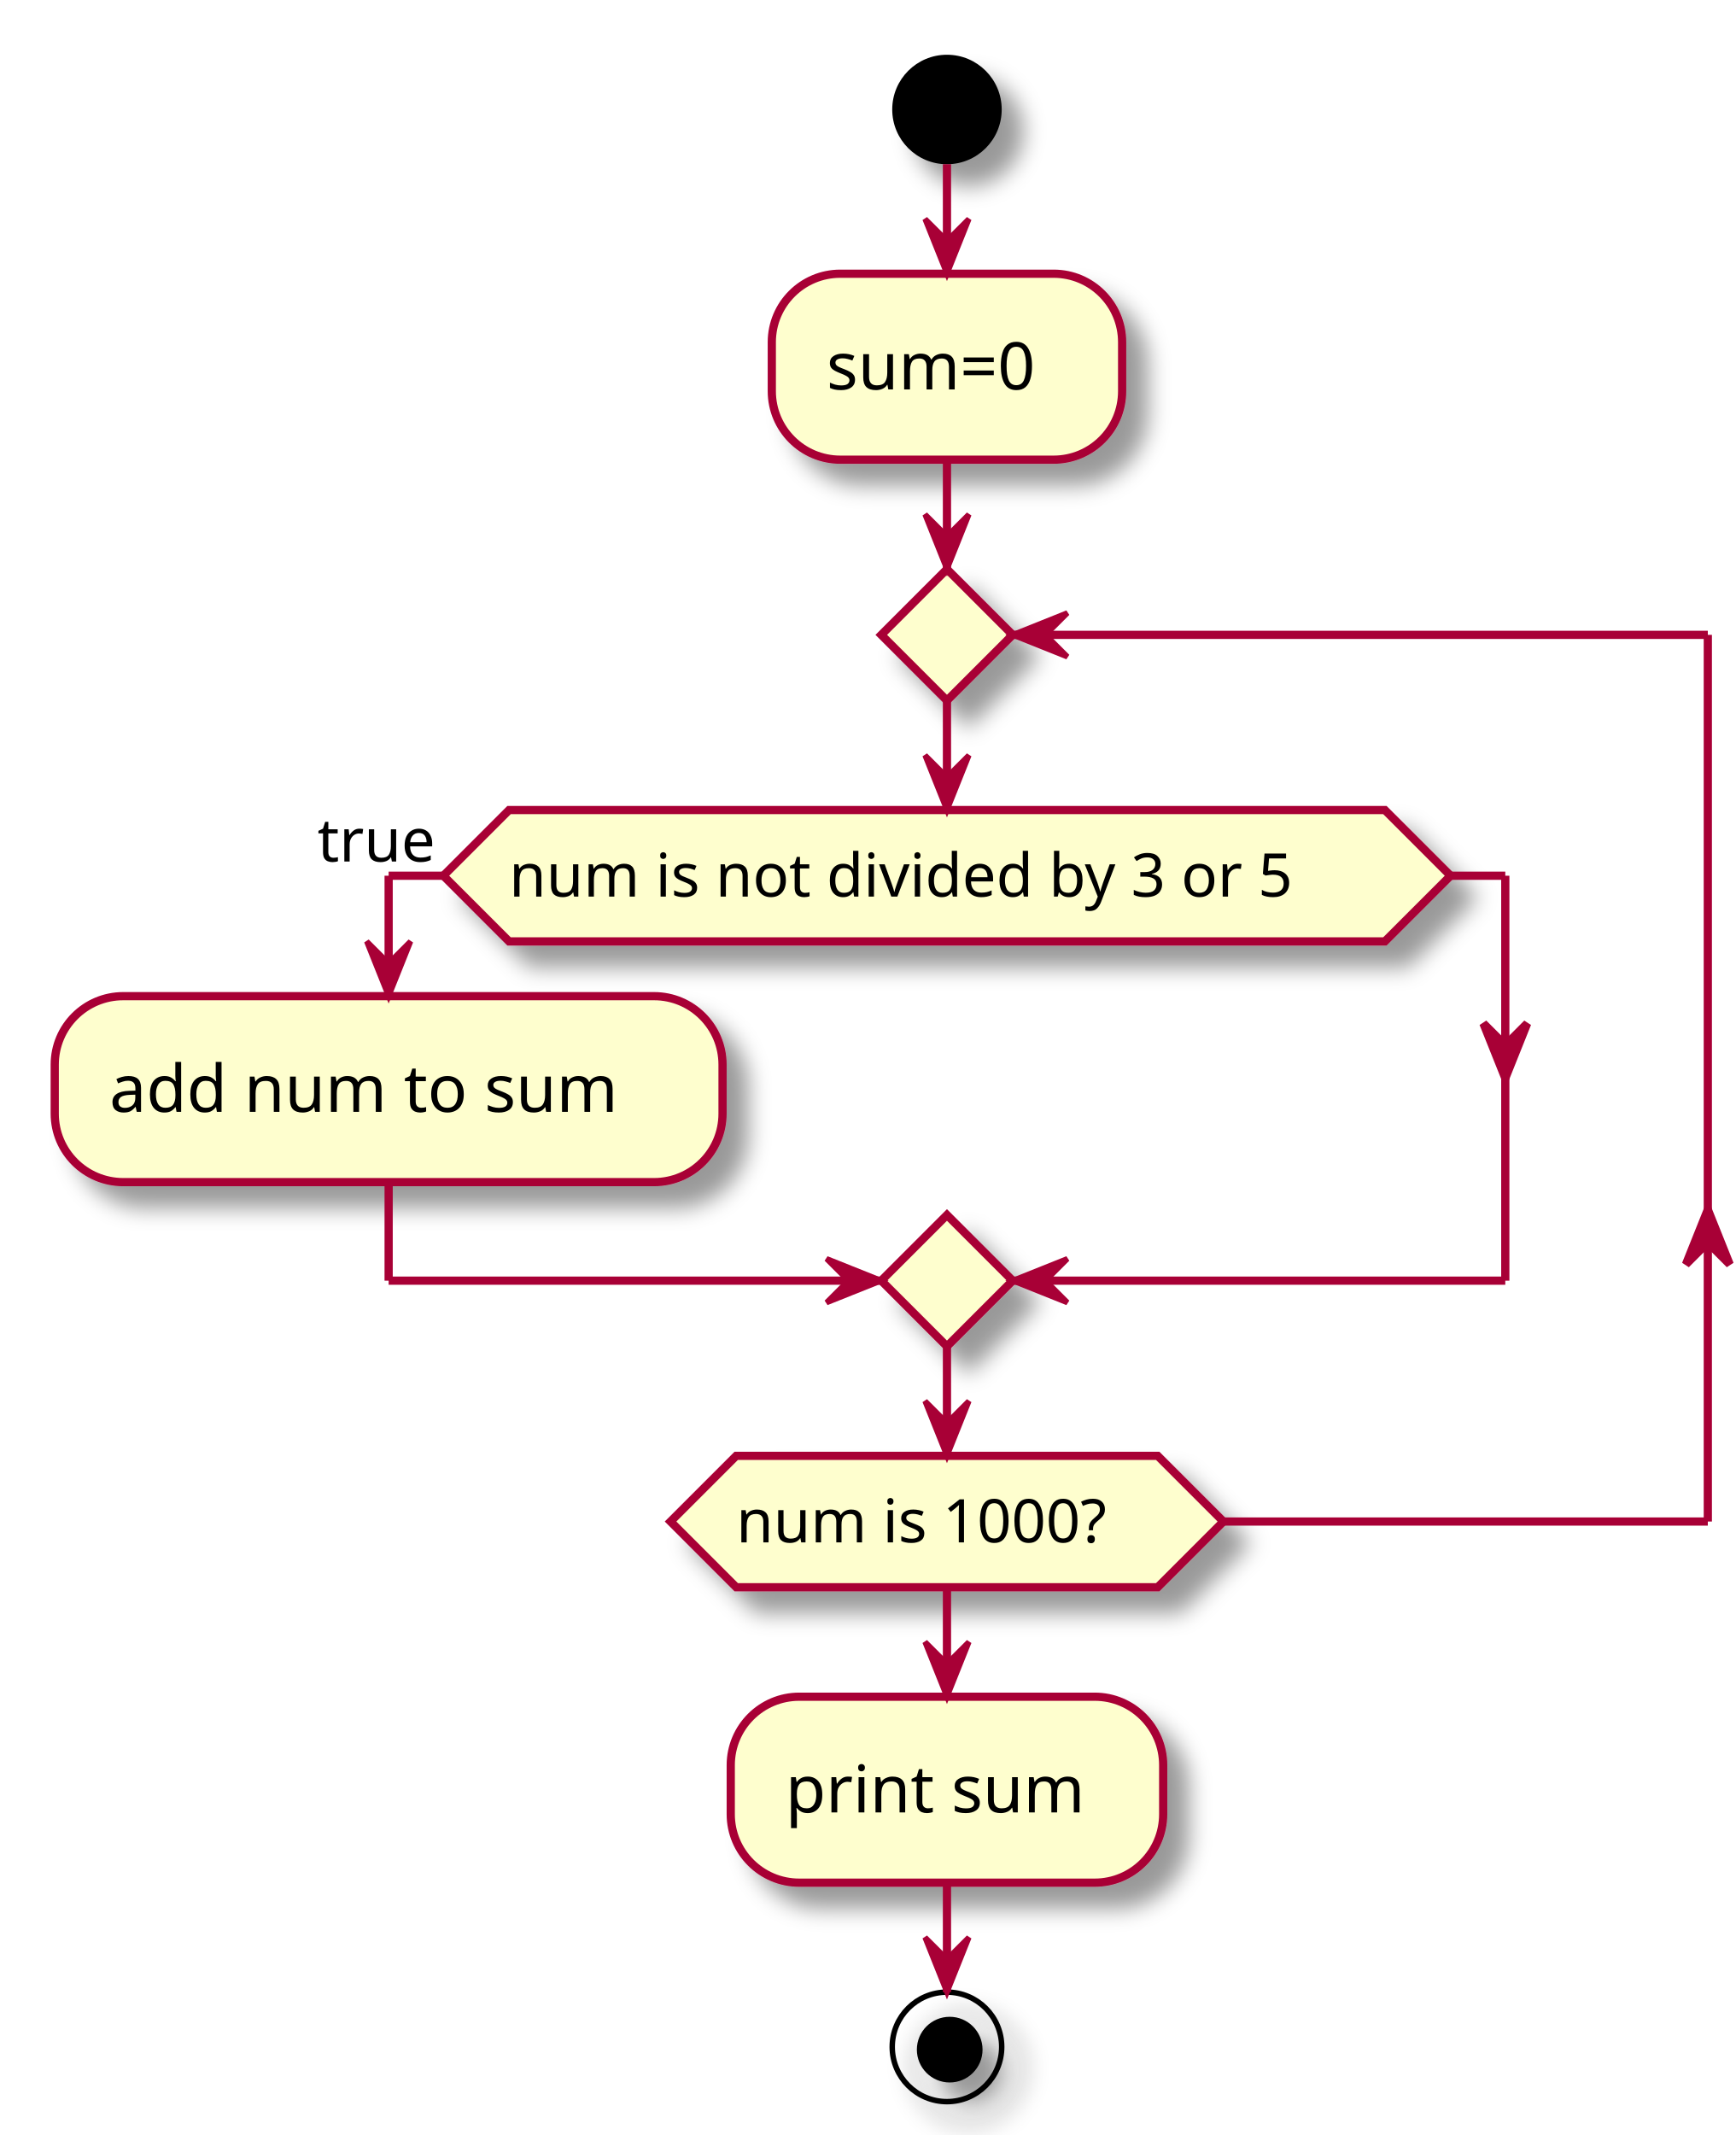
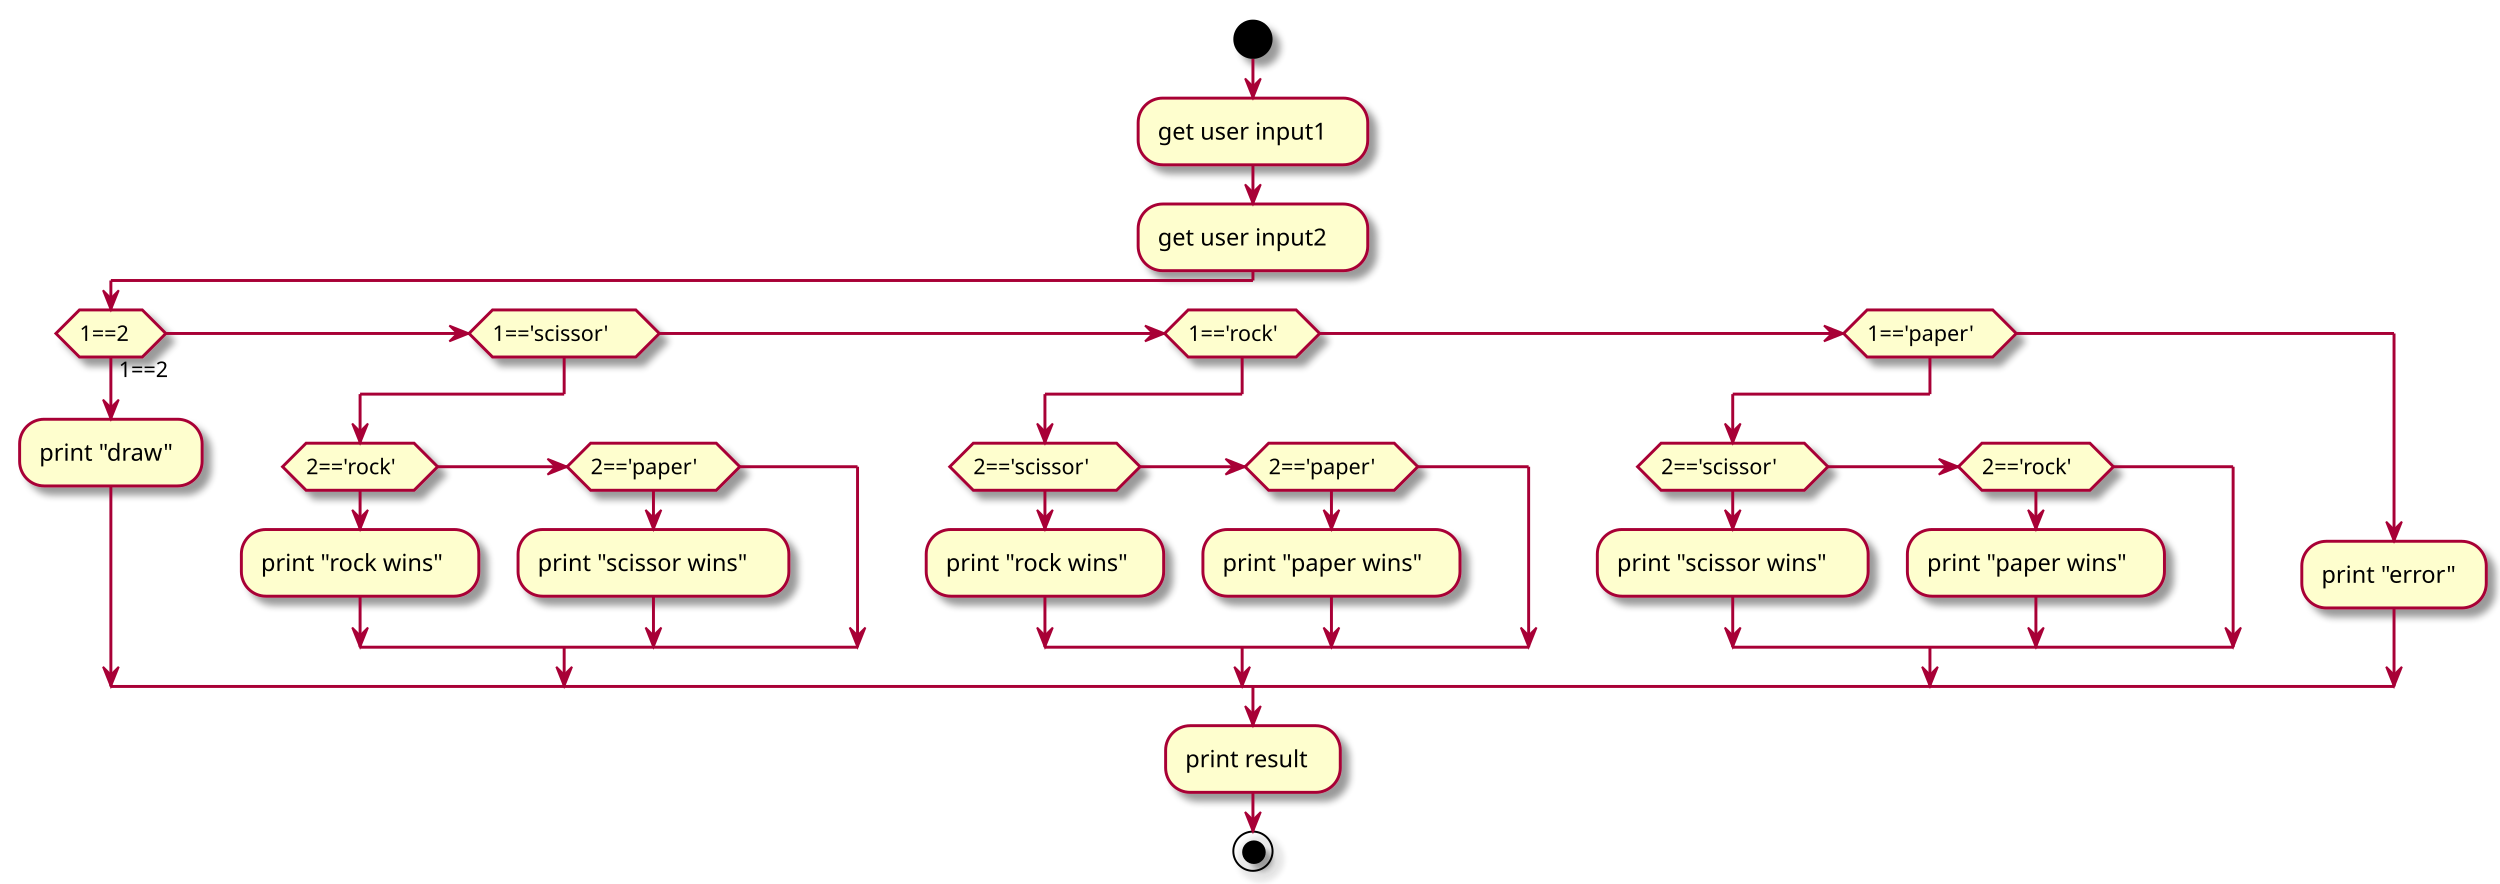
- <svg xmlns="http://www.w3.org/2000/svg" height="390px" style="width:317px;height:390px;" version="1.1" viewBox="0 0 317 390" width="317px">
+ <svg xmlns="http://www.w3.org/2000/svg" height="450px" style="width:1274px;height:450px;" version="1.1" viewBox="0 0 1274 450" width="1274px">
  <defs>
    <filter height="300%" id="f1" width="300%" x="-1" y="-1">
      <feGaussianBlur result="blurOut" stdDeviation="2.0" />
      <feColorMatrix in="blurOut" result="blurOut2" type="matrix" values="0 0 0 0 0 0 0 0 0 0 0 0 0 0 0 0 0 0 .4 0" />
      <feOffset dx="4.0" dy="4.0" in="blurOut2" result="blurOut3" />
      <feBlend in="SourceGraphic" in2="blurOut3" mode="normal" />
    </filter>
  </defs>
  <g>
-     <ellipse cx="173" cy="20" fill="#000000" filter="url(#f1)" rx="10" ry="10" style="stroke: none; stroke-width: 1.0;" />
-     <rect fill="#FEFECE" filter="url(#f1)" height="33.969" rx="12.5" ry="12.5" style="stroke: #A80036; stroke-width: 1.5;" width="64" x="141" y="50" />
-     <text fill="#000000" font-family="sans-serif" font-size="12" lengthAdjust="spacingAndGlyphs" textLength="44" x="151" y="71.139">sum=0</text>
-     <polygon fill="#FEFECE" filter="url(#f1)" points="93,147.969,253,147.969,265,159.969,253,171.969,93,171.969,81,159.969,93,147.969" style="stroke: #A80036; stroke-width: 1.5;" />
-     <text fill="#000000" font-family="sans-serif" font-size="11" lengthAdjust="spacingAndGlyphs" textLength="160" x="93" y="163.777">num is not divided by 3 or 5</text>
-     <text fill="#000000" font-family="sans-serif" font-size="11" lengthAdjust="spacingAndGlyphs" textLength="23" x="58" y="157.375">true</text>
-     <rect fill="#FEFECE" filter="url(#f1)" height="33.969" rx="12.5" ry="12.5" style="stroke: #A80036; stroke-width: 1.5;" width="122" x="10" y="181.969" />
-     <text fill="#000000" font-family="sans-serif" font-size="12" lengthAdjust="spacingAndGlyphs" textLength="102" x="20" y="203.107">add num to sum</text>
-     <polygon fill="#FEFECE" filter="url(#f1)" points="173,221.938,185,233.938,173,245.938,161,233.938,173,221.938" style="stroke: #A80036; stroke-width: 1.5;" />
-     <polygon fill="#FEFECE" filter="url(#f1)" points="173,103.969,185,115.969,173,127.969,161,115.969,173,103.969" style="stroke: #A80036; stroke-width: 1.5;" />
-     <polygon fill="#FEFECE" filter="url(#f1)" points="134.5,265.938,211.5,265.938,223.5,277.938,211.5,289.938,134.5,289.938,122.5,277.938,134.5,265.938" style="stroke: #A80036; stroke-width: 1.5;" />
-     <text fill="#000000" font-family="sans-serif" font-size="11" lengthAdjust="spacingAndGlyphs" textLength="77" x="134.5" y="281.746">num is 1000?</text>
-     <rect fill="#FEFECE" filter="url(#f1)" height="33.969" rx="12.5" ry="12.5" style="stroke: #A80036; stroke-width: 1.5;" width="79" x="133.5" y="309.938" />
-     <text fill="#000000" font-family="sans-serif" font-size="12" lengthAdjust="spacingAndGlyphs" textLength="59" x="143.5" y="331.076">print sum</text>
-     <ellipse cx="173" cy="373.906" fill="none" filter="url(#f1)" rx="10" ry="10" style="stroke: #000000; stroke-width: 1.0;" />
-     <ellipse cx="173.5" cy="374.406" fill="#000000" filter="url(#f1)" rx="6" ry="6" style="stroke: none; stroke-width: 1.0;" />
-     <line style="stroke: #A80036; stroke-width: 1.5;" x1="173" x2="173" y1="30" y2="50" />
-     <polygon fill="#A80036" points="169,40,173,50,177,40,173,44" style="stroke: #A80036; stroke-width: 1.0;" />
-     <line style="stroke: #A80036; stroke-width: 1.5;" x1="81" x2="71" y1="159.969" y2="159.969" />
-     <line style="stroke: #A80036; stroke-width: 1.5;" x1="71" x2="71" y1="159.969" y2="181.969" />
-     <polygon fill="#A80036" points="67,171.969,71,181.969,75,171.969,71,175.969" style="stroke: #A80036; stroke-width: 1.0;" />
-     <line style="stroke: #A80036; stroke-width: 1.5;" x1="265" x2="275" y1="159.969" y2="159.969" />
-     <polygon fill="#A80036" points="271,186.953,275,196.953,279,186.953,275,190.953" style="stroke: #A80036; stroke-width: 1.5;" />
-     <line style="stroke: #A80036; stroke-width: 1.5;" x1="275" x2="275" y1="159.969" y2="233.938" />
-     <line style="stroke: #A80036; stroke-width: 1.5;" x1="275" x2="185" y1="233.938" y2="233.938" />
-     <polygon fill="#A80036" points="195,229.938,185,233.938,195,237.938,191,233.938" style="stroke: #A80036; stroke-width: 1.0;" />
-     <line style="stroke: #A80036; stroke-width: 1.5;" x1="71" x2="71" y1="215.938" y2="233.938" />
-     <line style="stroke: #A80036; stroke-width: 1.5;" x1="71" x2="161" y1="233.938" y2="233.938" />
-     <polygon fill="#A80036" points="151,229.938,161,233.938,151,237.938,155,233.938" style="stroke: #A80036; stroke-width: 1.0;" />
-     <line style="stroke: #A80036; stroke-width: 1.5;" x1="173" x2="173" y1="127.969" y2="147.969" />
-     <polygon fill="#A80036" points="169,137.969,173,147.969,177,137.969,173,141.969" style="stroke: #A80036; stroke-width: 1.0;" />
-     <line style="stroke: #A80036; stroke-width: 1.5;" x1="223.5" x2="312" y1="277.938" y2="277.938" />
-     <polygon fill="#A80036" points="308,230.953,312,220.953,316,230.953,312,226.953" style="stroke: #A80036; stroke-width: 1.5;" />
-     <line style="stroke: #A80036; stroke-width: 1.5;" x1="312" x2="312" y1="115.969" y2="277.938" />
-     <line style="stroke: #A80036; stroke-width: 1.5;" x1="312" x2="185" y1="115.969" y2="115.969" />
-     <polygon fill="#A80036" points="195,111.969,185,115.969,195,119.969,191,115.969" style="stroke: #A80036; stroke-width: 1.0;" />
-     <line style="stroke: #A80036; stroke-width: 1.5;" x1="173" x2="173" y1="245.938" y2="265.938" />
-     <polygon fill="#A80036" points="169,255.938,173,265.938,177,255.938,173,259.938" style="stroke: #A80036; stroke-width: 1.0;" />
-     <line style="stroke: #A80036; stroke-width: 1.5;" x1="173" x2="173" y1="83.969" y2="103.969" />
-     <polygon fill="#A80036" points="169,93.969,173,103.969,177,93.969,173,97.969" style="stroke: #A80036; stroke-width: 1.0;" />
-     <line style="stroke: #A80036; stroke-width: 1.5;" x1="173" x2="173" y1="289.938" y2="309.938" />
-     <polygon fill="#A80036" points="169,299.938,173,309.938,177,299.938,173,303.938" style="stroke: #A80036; stroke-width: 1.0;" />
-     <line style="stroke: #A80036; stroke-width: 1.5;" x1="173" x2="173" y1="343.906" y2="363.906" />
-     <polygon fill="#A80036" points="169,353.906,173,363.906,177,353.906,173,357.906" style="stroke: #A80036; stroke-width: 1.0;" />
+     <ellipse cx="638.5" cy="20" fill="#000000" filter="url(#f1)" rx="10" ry="10" style="stroke: none; stroke-width: 1.0;" />
+     <rect fill="#FEFECE" filter="url(#f1)" height="33.969" rx="12.5" ry="12.5" style="stroke: #A80036; stroke-width: 1.5;" width="117" x="580" y="50" />
+     <text fill="#000000" font-family="sans-serif" font-size="12" lengthAdjust="spacingAndGlyphs" textLength="97" x="590" y="71.139">get user input1</text>
+     <rect fill="#FEFECE" filter="url(#f1)" height="33.969" rx="12.5" ry="12.5" style="stroke: #A80036; stroke-width: 1.5;" width="117" x="580" y="103.969" />
+     <text fill="#000000" font-family="sans-serif" font-size="12" lengthAdjust="spacingAndGlyphs" textLength="97" x="590" y="125.107">get user input2</text>
+     <polygon fill="#FEFECE" filter="url(#f1)" points="40.5,157.938,72.5,157.938,84.5,169.938,72.5,181.938,40.5,181.938,28.5,169.938,40.5,157.938" style="stroke: #A80036; stroke-width: 1.5;" />
+     <text fill="#000000" font-family="sans-serif" font-size="11" lengthAdjust="spacingAndGlyphs" textLength="32" x="60.5" y="192.148">1==2</text>
+     <text fill="#000000" font-family="sans-serif" font-size="11" lengthAdjust="spacingAndGlyphs" textLength="32" x="40.5" y="173.746">1==2</text>
+     <rect fill="#FEFECE" filter="url(#f1)" height="33.969" rx="12.5" ry="12.5" style="stroke: #A80036; stroke-width: 1.5;" width="93" x="10" y="213.648" />
+     <text fill="#000000" font-family="sans-serif" font-size="12" lengthAdjust="spacingAndGlyphs" textLength="73" x="20" y="234.787">print "draw"</text>
+     <polygon fill="#FEFECE" filter="url(#f1)" points="251,157.938,324,157.938,336,169.938,324,181.938,251,181.938,239,169.938,251,157.938" style="stroke: #A80036; stroke-width: 1.5;" />
+     <text fill="#000000" font-family="sans-serif" font-size="11" lengthAdjust="spacingAndGlyphs" textLength="73" x="251" y="173.746">1=='scissor'</text>
+     <polygon fill="#FEFECE" filter="url(#f1)" points="156,225.843,211,225.843,223,237.843,211,249.843,156,249.843,144,237.843,156,225.843" style="stroke: #A80036; stroke-width: 1.5;" />
+     <text fill="#000000" font-family="sans-serif" font-size="11" lengthAdjust="spacingAndGlyphs" textLength="55" x="156" y="241.651">2=='rock'</text>
+     <rect fill="#FEFECE" filter="url(#f1)" height="33.969" rx="12.5" ry="12.5" style="stroke: #A80036; stroke-width: 1.5;" width="121" x="123" y="269.843" />
+     <text fill="#000000" font-family="sans-serif" font-size="12" lengthAdjust="spacingAndGlyphs" textLength="101" x="133" y="290.982">print "rock wins"</text>
+     <polygon fill="#FEFECE" filter="url(#f1)" points="301,225.843,365,225.843,377,237.843,365,249.843,301,249.843,289,237.843,301,225.843" style="stroke: #A80036; stroke-width: 1.5;" />
+     <text fill="#000000" font-family="sans-serif" font-size="11" lengthAdjust="spacingAndGlyphs" textLength="64" x="301" y="241.651">2=='paper'</text>
+     <rect fill="#FEFECE" filter="url(#f1)" height="33.969" rx="12.5" ry="12.5" style="stroke: #A80036; stroke-width: 1.5;" width="138" x="264" y="269.843" />
+     <text fill="#000000" font-family="sans-serif" font-size="12" lengthAdjust="spacingAndGlyphs" textLength="118" x="274" y="290.982">print "scissor wins"</text>
+     <polygon fill="#FEFECE" filter="url(#f1)" points="605.5,157.938,660.5,157.938,672.5,169.938,660.5,181.938,605.5,181.938,593.5,169.938,605.5,157.938" style="stroke: #A80036; stroke-width: 1.5;" />
+     <text fill="#000000" font-family="sans-serif" font-size="11" lengthAdjust="spacingAndGlyphs" textLength="55" x="605.5" y="173.746">1=='rock'</text>
+     <polygon fill="#FEFECE" filter="url(#f1)" points="496,225.843,569,225.843,581,237.843,569,249.843,496,249.843,484,237.843,496,225.843" style="stroke: #A80036; stroke-width: 1.5;" />
+     <text fill="#000000" font-family="sans-serif" font-size="11" lengthAdjust="spacingAndGlyphs" textLength="73" x="496" y="241.651">2=='scissor'</text>
+     <rect fill="#FEFECE" filter="url(#f1)" height="33.969" rx="12.5" ry="12.5" style="stroke: #A80036; stroke-width: 1.5;" width="121" x="472" y="269.843" />
+     <text fill="#000000" font-family="sans-serif" font-size="12" lengthAdjust="spacingAndGlyphs" textLength="101" x="482" y="290.982">print "rock wins"</text>
+     <polygon fill="#FEFECE" filter="url(#f1)" points="646.5,225.843,710.5,225.843,722.5,237.843,710.5,249.843,646.5,249.843,634.5,237.843,646.5,225.843" style="stroke: #A80036; stroke-width: 1.5;" />
+     <text fill="#000000" font-family="sans-serif" font-size="11" lengthAdjust="spacingAndGlyphs" textLength="64" x="646.5" y="241.651">2=='paper'</text>
+     <rect fill="#FEFECE" filter="url(#f1)" height="33.969" rx="12.5" ry="12.5" style="stroke: #A80036; stroke-width: 1.5;" width="131" x="613" y="269.843" />
+     <text fill="#000000" font-family="sans-serif" font-size="12" lengthAdjust="spacingAndGlyphs" textLength="111" x="623" y="290.982">print "paper wins"</text>
+     <polygon fill="#FEFECE" filter="url(#f1)" points="951.5,157.938,1015.5,157.938,1027.5,169.938,1015.5,181.938,951.5,181.938,939.5,169.938,951.5,157.938" style="stroke: #A80036; stroke-width: 1.5;" />
+     <text fill="#000000" font-family="sans-serif" font-size="11" lengthAdjust="spacingAndGlyphs" textLength="64" x="951.5" y="173.746">1=='paper'</text>
+     <polygon fill="#FEFECE" filter="url(#f1)" points="846.5,225.843,919.5,225.843,931.5,237.843,919.5,249.843,846.5,249.843,834.5,237.843,846.5,225.843" style="stroke: #A80036; stroke-width: 1.5;" />
+     <text fill="#000000" font-family="sans-serif" font-size="11" lengthAdjust="spacingAndGlyphs" textLength="73" x="846.5" y="241.651">2=='scissor'</text>
+     <rect fill="#FEFECE" filter="url(#f1)" height="33.969" rx="12.5" ry="12.5" style="stroke: #A80036; stroke-width: 1.5;" width="138" x="814" y="269.843" />
+     <text fill="#000000" font-family="sans-serif" font-size="12" lengthAdjust="spacingAndGlyphs" textLength="118" x="824" y="290.982">print "scissor wins"</text>
+     <polygon fill="#FEFECE" filter="url(#f1)" points="1010,225.843,1065,225.843,1077,237.843,1065,249.843,1010,249.843,998,237.843,1010,225.843" style="stroke: #A80036; stroke-width: 1.5;" />
+     <text fill="#000000" font-family="sans-serif" font-size="11" lengthAdjust="spacingAndGlyphs" textLength="55" x="1010" y="241.651">2=='rock'</text>
+     <rect fill="#FEFECE" filter="url(#f1)" height="33.969" rx="12.5" ry="12.5" style="stroke: #A80036; stroke-width: 1.5;" width="131" x="972" y="269.843" />
+     <text fill="#000000" font-family="sans-serif" font-size="12" lengthAdjust="spacingAndGlyphs" textLength="111" x="982" y="290.982">print "paper wins"</text>
+     <rect fill="#FEFECE" filter="url(#f1)" height="33.969" rx="12.5" ry="12.5" style="stroke: #A80036; stroke-width: 1.5;" width="94" x="1173" y="275.843" />
+     <text fill="#000000" font-family="sans-serif" font-size="12" lengthAdjust="spacingAndGlyphs" textLength="74" x="1183" y="296.982">print "error"</text>
+     <rect fill="#FEFECE" filter="url(#f1)" height="33.969" rx="12.5" ry="12.5" style="stroke: #A80036; stroke-width: 1.5;" width="89" x="594" y="369.812" />
+     <text fill="#000000" font-family="sans-serif" font-size="12" lengthAdjust="spacingAndGlyphs" textLength="69" x="604" y="390.951">print result</text>
+     <ellipse cx="638.5" cy="433.781" fill="none" filter="url(#f1)" rx="10" ry="10" style="stroke: #000000; stroke-width: 1.0;" />
+     <ellipse cx="639" cy="434.281" fill="#000000" filter="url(#f1)" rx="6" ry="6" style="stroke: none; stroke-width: 1.0;" />
+     <line style="stroke: #A80036; stroke-width: 1.5;" x1="638.5" x2="638.5" y1="30" y2="50" />
+     <polygon fill="#A80036" points="634.5,40,638.5,50,642.5,40,638.5,44" style="stroke: #A80036; stroke-width: 1.0;" />
+     <line style="stroke: #A80036; stroke-width: 1.5;" x1="638.5" x2="638.5" y1="83.969" y2="103.969" />
+     <polygon fill="#A80036" points="634.5,93.969,638.5,103.969,642.5,93.969,638.5,97.969" style="stroke: #A80036; stroke-width: 1.0;" />
+     <line style="stroke: #A80036; stroke-width: 1.5;" x1="183.5" x2="183.5" y1="249.843" y2="269.843" />
+     <polygon fill="#A80036" points="179.5,259.843,183.5,269.843,187.5,259.843,183.5,263.843" style="stroke: #A80036; stroke-width: 1.0;" />
+     <line style="stroke: #A80036; stroke-width: 1.5;" x1="183.5" x2="183.5" y1="303.812" y2="329.812" />
+     <polygon fill="#A80036" points="179.5,319.812,183.5,329.812,187.5,319.812,183.5,323.812" style="stroke: #A80036; stroke-width: 1.0;" />
+     <line style="stroke: #A80036; stroke-width: 1.5;" x1="333" x2="333" y1="249.843" y2="269.843" />
+     <polygon fill="#A80036" points="329,259.843,333,269.843,337,259.843,333,263.843" style="stroke: #A80036; stroke-width: 1.0;" />
+     <line style="stroke: #A80036; stroke-width: 1.5;" x1="333" x2="333" y1="303.812" y2="329.812" />
+     <polygon fill="#A80036" points="329,319.812,333,329.812,337,319.812,333,323.812" style="stroke: #A80036; stroke-width: 1.0;" />
+     <line style="stroke: #A80036; stroke-width: 1.5;" x1="223" x2="289" y1="237.843" y2="237.843" />
+     <polygon fill="#A80036" points="279,233.843,289,237.843,279,241.843,283,237.843" style="stroke: #A80036; stroke-width: 1.0;" />
+     <line style="stroke: #A80036; stroke-width: 1.5;" x1="287.5" x2="287.5" y1="181.938" y2="200.843" />
+     <line style="stroke: #A80036; stroke-width: 1.5;" x1="287.5" x2="183.5" y1="200.843" y2="200.843" />
+     <line style="stroke: #A80036; stroke-width: 1.5;" x1="183.5" x2="183.5" y1="200.843" y2="225.843" />
+     <polygon fill="#A80036" points="179.5,215.843,183.5,225.843,187.5,215.843,183.5,219.843" style="stroke: #A80036; stroke-width: 1.0;" />
+     <line style="stroke: #A80036; stroke-width: 1.5;" x1="377" x2="437" y1="237.843" y2="237.843" />
+     <line style="stroke: #A80036; stroke-width: 1.5;" x1="437" x2="437" y1="237.843" y2="329.812" />
+     <polygon fill="#A80036" points="433,319.812,437,329.812,441,319.812,437,323.812" style="stroke: #A80036; stroke-width: 1.0;" />
+     <line style="stroke: #A80036; stroke-width: 1.5;" x1="183.5" x2="437" y1="329.812" y2="329.812" />
+     <line style="stroke: #A80036; stroke-width: 1.5;" x1="532.5" x2="532.5" y1="249.843" y2="269.843" />
+     <polygon fill="#A80036" points="528.5,259.843,532.5,269.843,536.5,259.843,532.5,263.843" style="stroke: #A80036; stroke-width: 1.0;" />
+     <line style="stroke: #A80036; stroke-width: 1.5;" x1="532.5" x2="532.5" y1="303.812" y2="329.812" />
+     <polygon fill="#A80036" points="528.5,319.812,532.5,329.812,536.5,319.812,532.5,323.812" style="stroke: #A80036; stroke-width: 1.0;" />
+     <line style="stroke: #A80036; stroke-width: 1.5;" x1="678.5" x2="678.5" y1="249.843" y2="269.843" />
+     <polygon fill="#A80036" points="674.5,259.843,678.5,269.843,682.5,259.843,678.5,263.843" style="stroke: #A80036; stroke-width: 1.0;" />
+     <line style="stroke: #A80036; stroke-width: 1.5;" x1="678.5" x2="678.5" y1="303.812" y2="329.812" />
+     <polygon fill="#A80036" points="674.5,319.812,678.5,329.812,682.5,319.812,678.5,323.812" style="stroke: #A80036; stroke-width: 1.0;" />
+     <line style="stroke: #A80036; stroke-width: 1.5;" x1="581" x2="634.5" y1="237.843" y2="237.843" />
+     <polygon fill="#A80036" points="624.5,233.843,634.5,237.843,624.5,241.843,628.5,237.843" style="stroke: #A80036; stroke-width: 1.0;" />
+     <line style="stroke: #A80036; stroke-width: 1.5;" x1="633" x2="633" y1="181.938" y2="200.843" />
+     <line style="stroke: #A80036; stroke-width: 1.5;" x1="633" x2="532.5" y1="200.843" y2="200.843" />
+     <line style="stroke: #A80036; stroke-width: 1.5;" x1="532.5" x2="532.5" y1="200.843" y2="225.843" />
+     <polygon fill="#A80036" points="528.5,215.843,532.5,225.843,536.5,215.843,532.5,219.843" style="stroke: #A80036; stroke-width: 1.0;" />
+     <line style="stroke: #A80036; stroke-width: 1.5;" x1="722.5" x2="779" y1="237.843" y2="237.843" />
+     <line style="stroke: #A80036; stroke-width: 1.5;" x1="779" x2="779" y1="237.843" y2="329.812" />
+     <polygon fill="#A80036" points="775,319.812,779,329.812,783,319.812,779,323.812" style="stroke: #A80036; stroke-width: 1.0;" />
+     <line style="stroke: #A80036; stroke-width: 1.5;" x1="532.5" x2="779" y1="329.812" y2="329.812" />
+     <line style="stroke: #A80036; stroke-width: 1.5;" x1="883" x2="883" y1="249.843" y2="269.843" />
+     <polygon fill="#A80036" points="879,259.843,883,269.843,887,259.843,883,263.843" style="stroke: #A80036; stroke-width: 1.0;" />
+     <line style="stroke: #A80036; stroke-width: 1.5;" x1="883" x2="883" y1="303.812" y2="329.812" />
+     <polygon fill="#A80036" points="879,319.812,883,329.812,887,319.812,883,323.812" style="stroke: #A80036; stroke-width: 1.0;" />
+     <line style="stroke: #A80036; stroke-width: 1.5;" x1="1037.5" x2="1037.5" y1="249.843" y2="269.843" />
+     <polygon fill="#A80036" points="1033.5,259.843,1037.5,269.843,1041.5,259.843,1037.5,263.843" style="stroke: #A80036; stroke-width: 1.0;" />
+     <line style="stroke: #A80036; stroke-width: 1.5;" x1="1037.5" x2="1037.5" y1="303.812" y2="329.812" />
+     <polygon fill="#A80036" points="1033.5,319.812,1037.5,329.812,1041.5,319.812,1037.5,323.812" style="stroke: #A80036; stroke-width: 1.0;" />
+     <line style="stroke: #A80036; stroke-width: 1.5;" x1="931.5" x2="998" y1="237.843" y2="237.843" />
+     <polygon fill="#A80036" points="988,233.843,998,237.843,988,241.843,992,237.843" style="stroke: #A80036; stroke-width: 1.0;" />
+     <line style="stroke: #A80036; stroke-width: 1.5;" x1="983.5" x2="983.5" y1="181.938" y2="200.843" />
+     <line style="stroke: #A80036; stroke-width: 1.5;" x1="983.5" x2="883" y1="200.843" y2="200.843" />
+     <line style="stroke: #A80036; stroke-width: 1.5;" x1="883" x2="883" y1="200.843" y2="225.843" />
+     <polygon fill="#A80036" points="879,215.843,883,225.843,887,215.843,883,219.843" style="stroke: #A80036; stroke-width: 1.0;" />
+     <line style="stroke: #A80036; stroke-width: 1.5;" x1="1077" x2="1138" y1="237.843" y2="237.843" />
+     <line style="stroke: #A80036; stroke-width: 1.5;" x1="1138" x2="1138" y1="237.843" y2="329.812" />
+     <polygon fill="#A80036" points="1134,319.812,1138,329.812,1142,319.812,1138,323.812" style="stroke: #A80036; stroke-width: 1.0;" />
+     <line style="stroke: #A80036; stroke-width: 1.5;" x1="883" x2="1138" y1="329.812" y2="329.812" />
+     <line style="stroke: #A80036; stroke-width: 1.5;" x1="56.5" x2="56.5" y1="181.938" y2="213.648" />
+     <polygon fill="#A80036" points="52.5,203.648,56.5,213.648,60.5,203.648,56.5,207.648" style="stroke: #A80036; stroke-width: 1.0;" />
+     <line style="stroke: #A80036; stroke-width: 1.5;" x1="56.5" x2="56.5" y1="247.617" y2="349.812" />
+     <polygon fill="#A80036" points="52.5,339.812,56.5,349.812,60.5,339.812,56.5,343.812" style="stroke: #A80036; stroke-width: 1.0;" />
+     <line style="stroke: #A80036; stroke-width: 1.5;" x1="287.5" x2="287.5" y1="329.812" y2="349.812" />
+     <polygon fill="#A80036" points="283.5,339.812,287.5,349.812,291.5,339.812,287.5,343.812" style="stroke: #A80036; stroke-width: 1.0;" />
+     <line style="stroke: #A80036; stroke-width: 1.5;" x1="633" x2="633" y1="329.812" y2="349.812" />
+     <polygon fill="#A80036" points="629,339.812,633,349.812,637,339.812,633,343.812" style="stroke: #A80036; stroke-width: 1.0;" />
+     <line style="stroke: #A80036; stroke-width: 1.5;" x1="983.5" x2="983.5" y1="329.812" y2="349.812" />
+     <polygon fill="#A80036" points="979.5,339.812,983.5,349.812,987.5,339.812,983.5,343.812" style="stroke: #A80036; stroke-width: 1.0;" />
+     <line style="stroke: #A80036; stroke-width: 1.5;" x1="84.5" x2="239" y1="169.938" y2="169.938" />
+     <polygon fill="#A80036" points="229,165.938,239,169.938,229,173.938,233,169.938" style="stroke: #A80036; stroke-width: 1.0;" />
+     <line style="stroke: #A80036; stroke-width: 1.5;" x1="336" x2="593.5" y1="169.938" y2="169.938" />
+     <polygon fill="#A80036" points="583.5,165.938,593.5,169.938,583.5,173.938,587.5,169.938" style="stroke: #A80036; stroke-width: 1.0;" />
+     <line style="stroke: #A80036; stroke-width: 1.5;" x1="672.5" x2="939.5" y1="169.938" y2="169.938" />
+     <polygon fill="#A80036" points="929.5,165.938,939.5,169.938,929.5,173.938,933.5,169.938" style="stroke: #A80036; stroke-width: 1.0;" />
+     <line style="stroke: #A80036; stroke-width: 1.5;" x1="638.5" x2="638.5" y1="137.938" y2="142.938" />
+     <line style="stroke: #A80036; stroke-width: 1.5;" x1="638.5" x2="56.5" y1="142.938" y2="142.938" />
+     <line style="stroke: #A80036; stroke-width: 1.5;" x1="56.5" x2="56.5" y1="142.938" y2="157.938" />
+     <polygon fill="#A80036" points="52.5,147.938,56.5,157.938,60.5,147.938,56.5,151.938" style="stroke: #A80036; stroke-width: 1.0;" />
+     <line style="stroke: #A80036; stroke-width: 1.5;" x1="1027.5" x2="1220" y1="169.938" y2="169.938" />
+     <line style="stroke: #A80036; stroke-width: 1.5;" x1="1220" x2="1220" y1="169.938" y2="275.843" />
+     <polygon fill="#A80036" points="1216,265.843,1220,275.843,1224,265.843,1220,269.843" style="stroke: #A80036; stroke-width: 1.0;" />
+     <line style="stroke: #A80036; stroke-width: 1.5;" x1="1220" x2="1220" y1="309.812" y2="349.812" />
+     <polygon fill="#A80036" points="1216,339.812,1220,349.812,1224,339.812,1220,343.812" style="stroke: #A80036; stroke-width: 1.0;" />
+     <line style="stroke: #A80036; stroke-width: 1.5;" x1="56.5" x2="1220" y1="349.812" y2="349.812" />
+     <line style="stroke: #A80036; stroke-width: 1.5;" x1="638.5" x2="638.5" y1="349.812" y2="369.812" />
+     <polygon fill="#A80036" points="634.5,359.812,638.5,369.812,642.5,359.812,638.5,363.812" style="stroke: #A80036; stroke-width: 1.0;" />
+     <line style="stroke: #A80036; stroke-width: 1.5;" x1="638.5" x2="638.5" y1="403.781" y2="423.781" />
+     <polygon fill="#A80036" points="634.5,413.781,638.5,423.781,642.5,413.781,638.5,417.781" style="stroke: #A80036; stroke-width: 1.0;" />
  </g>
</svg>
